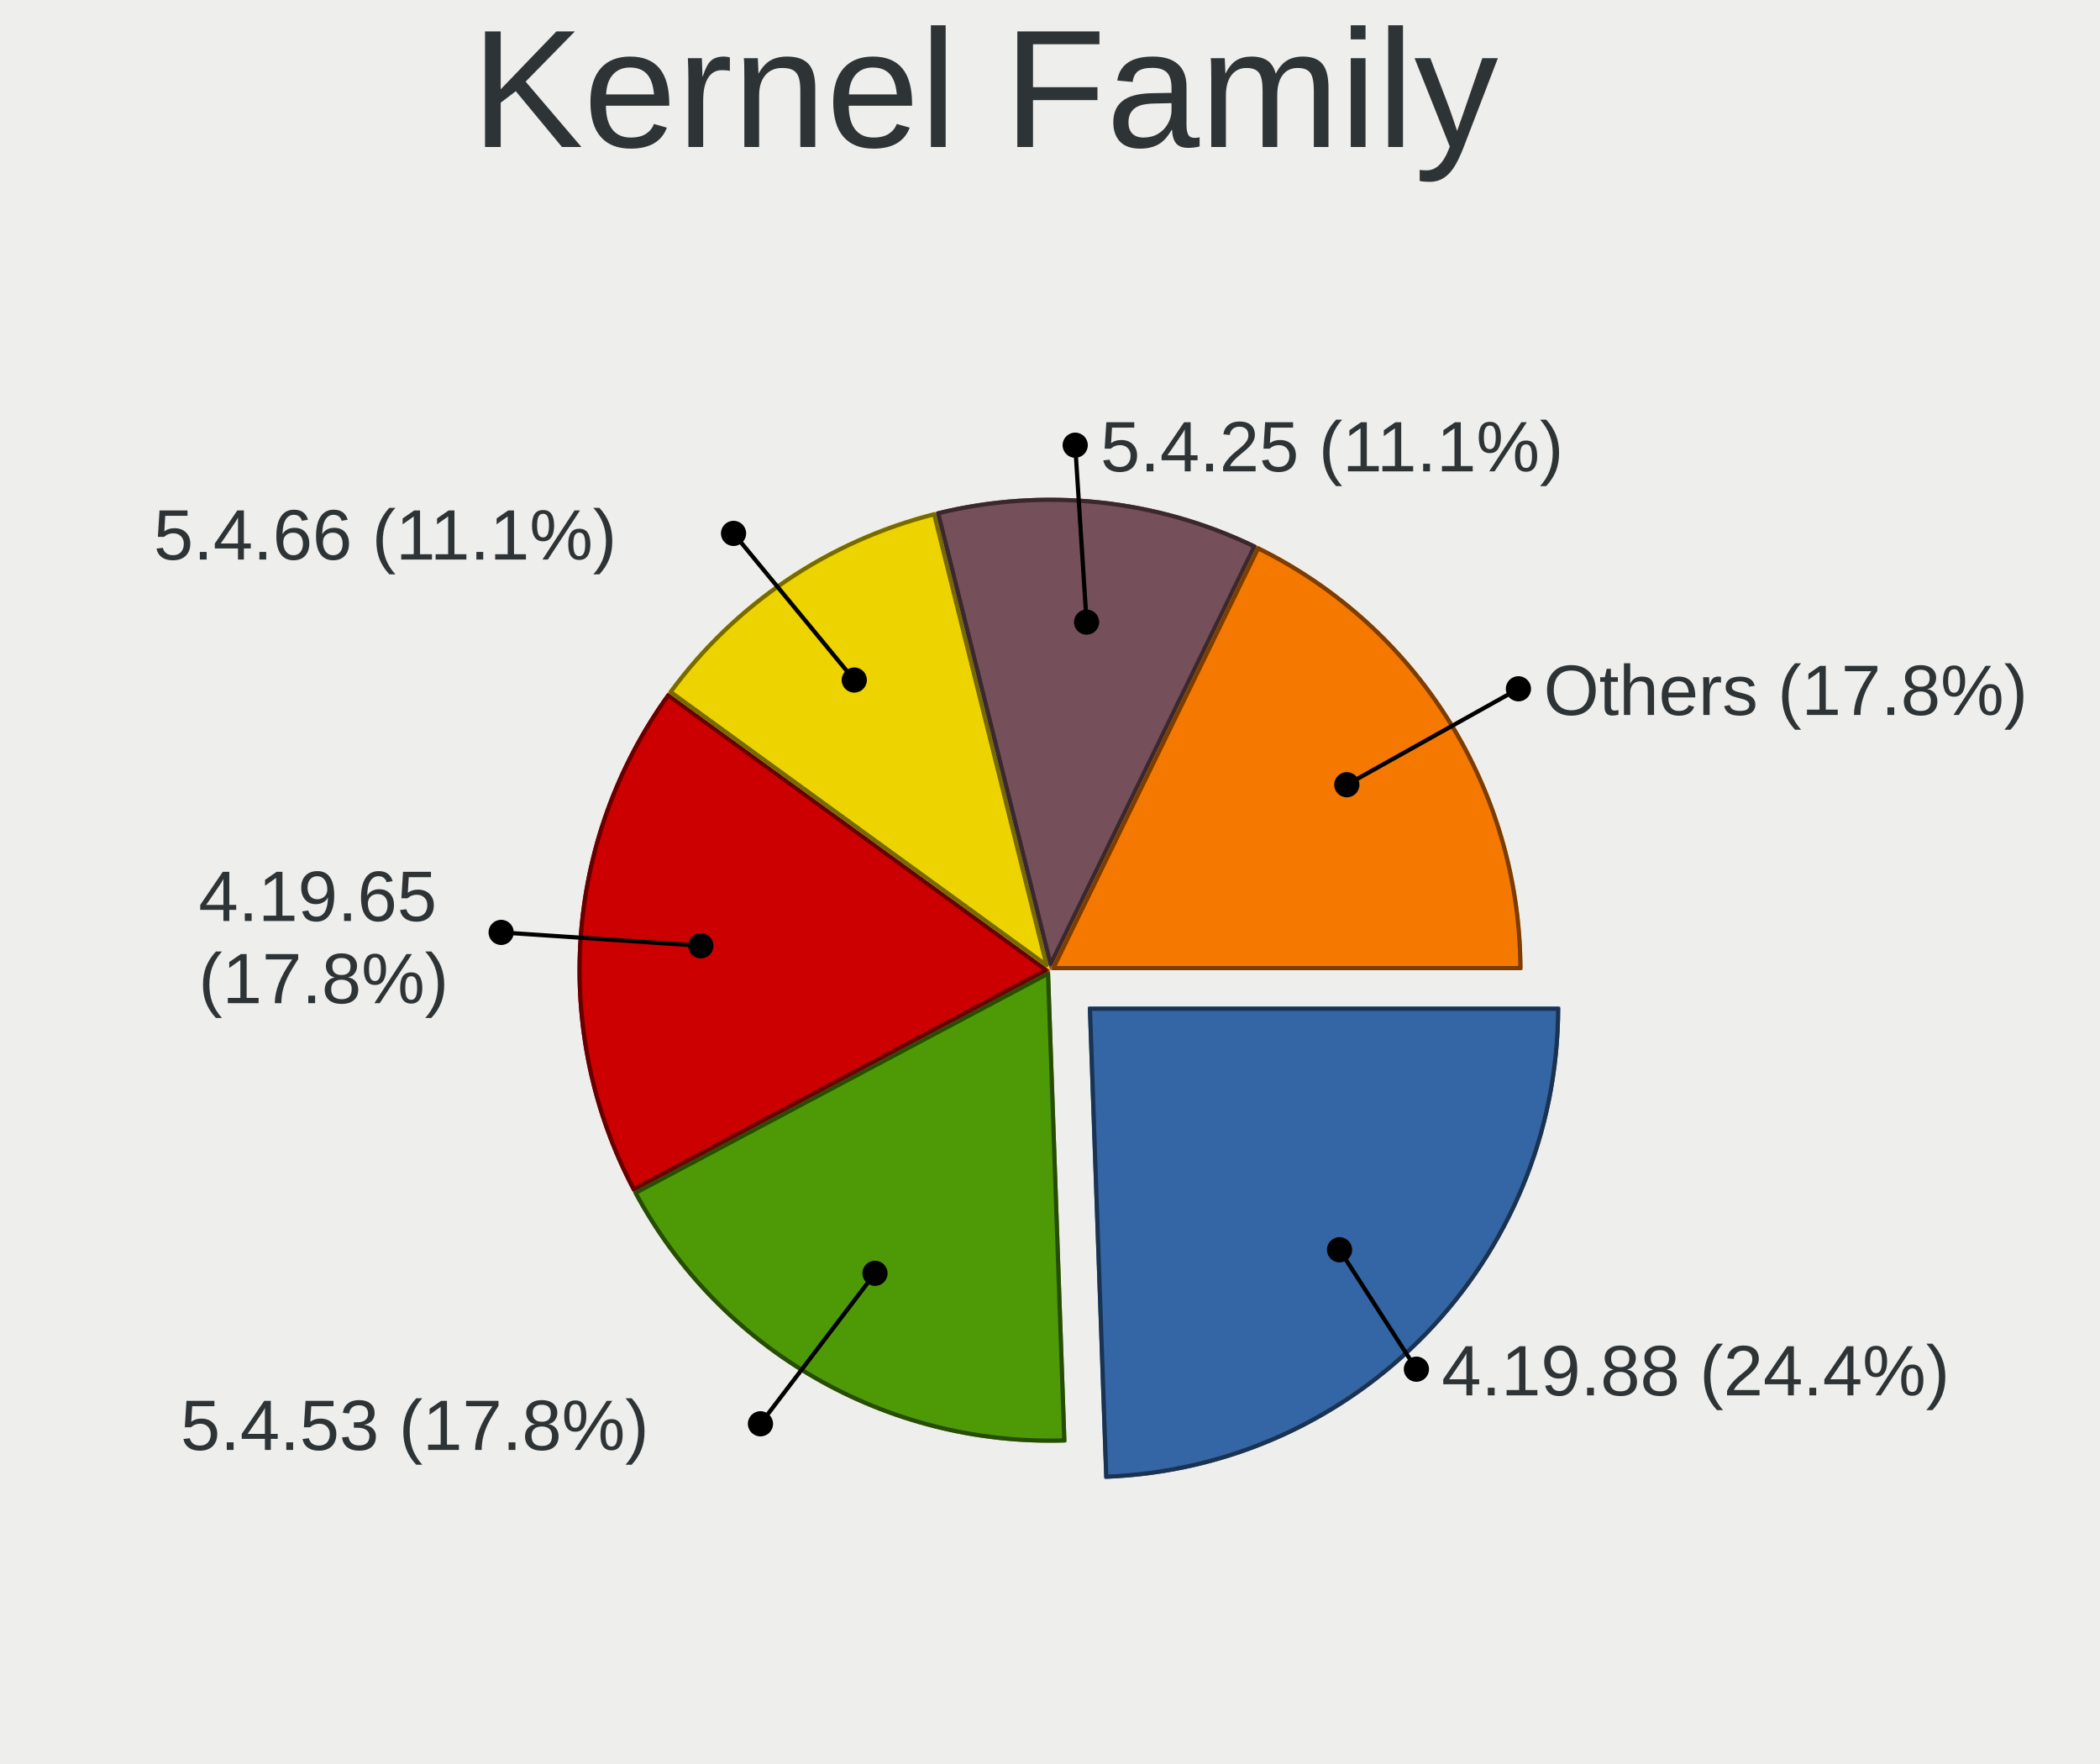
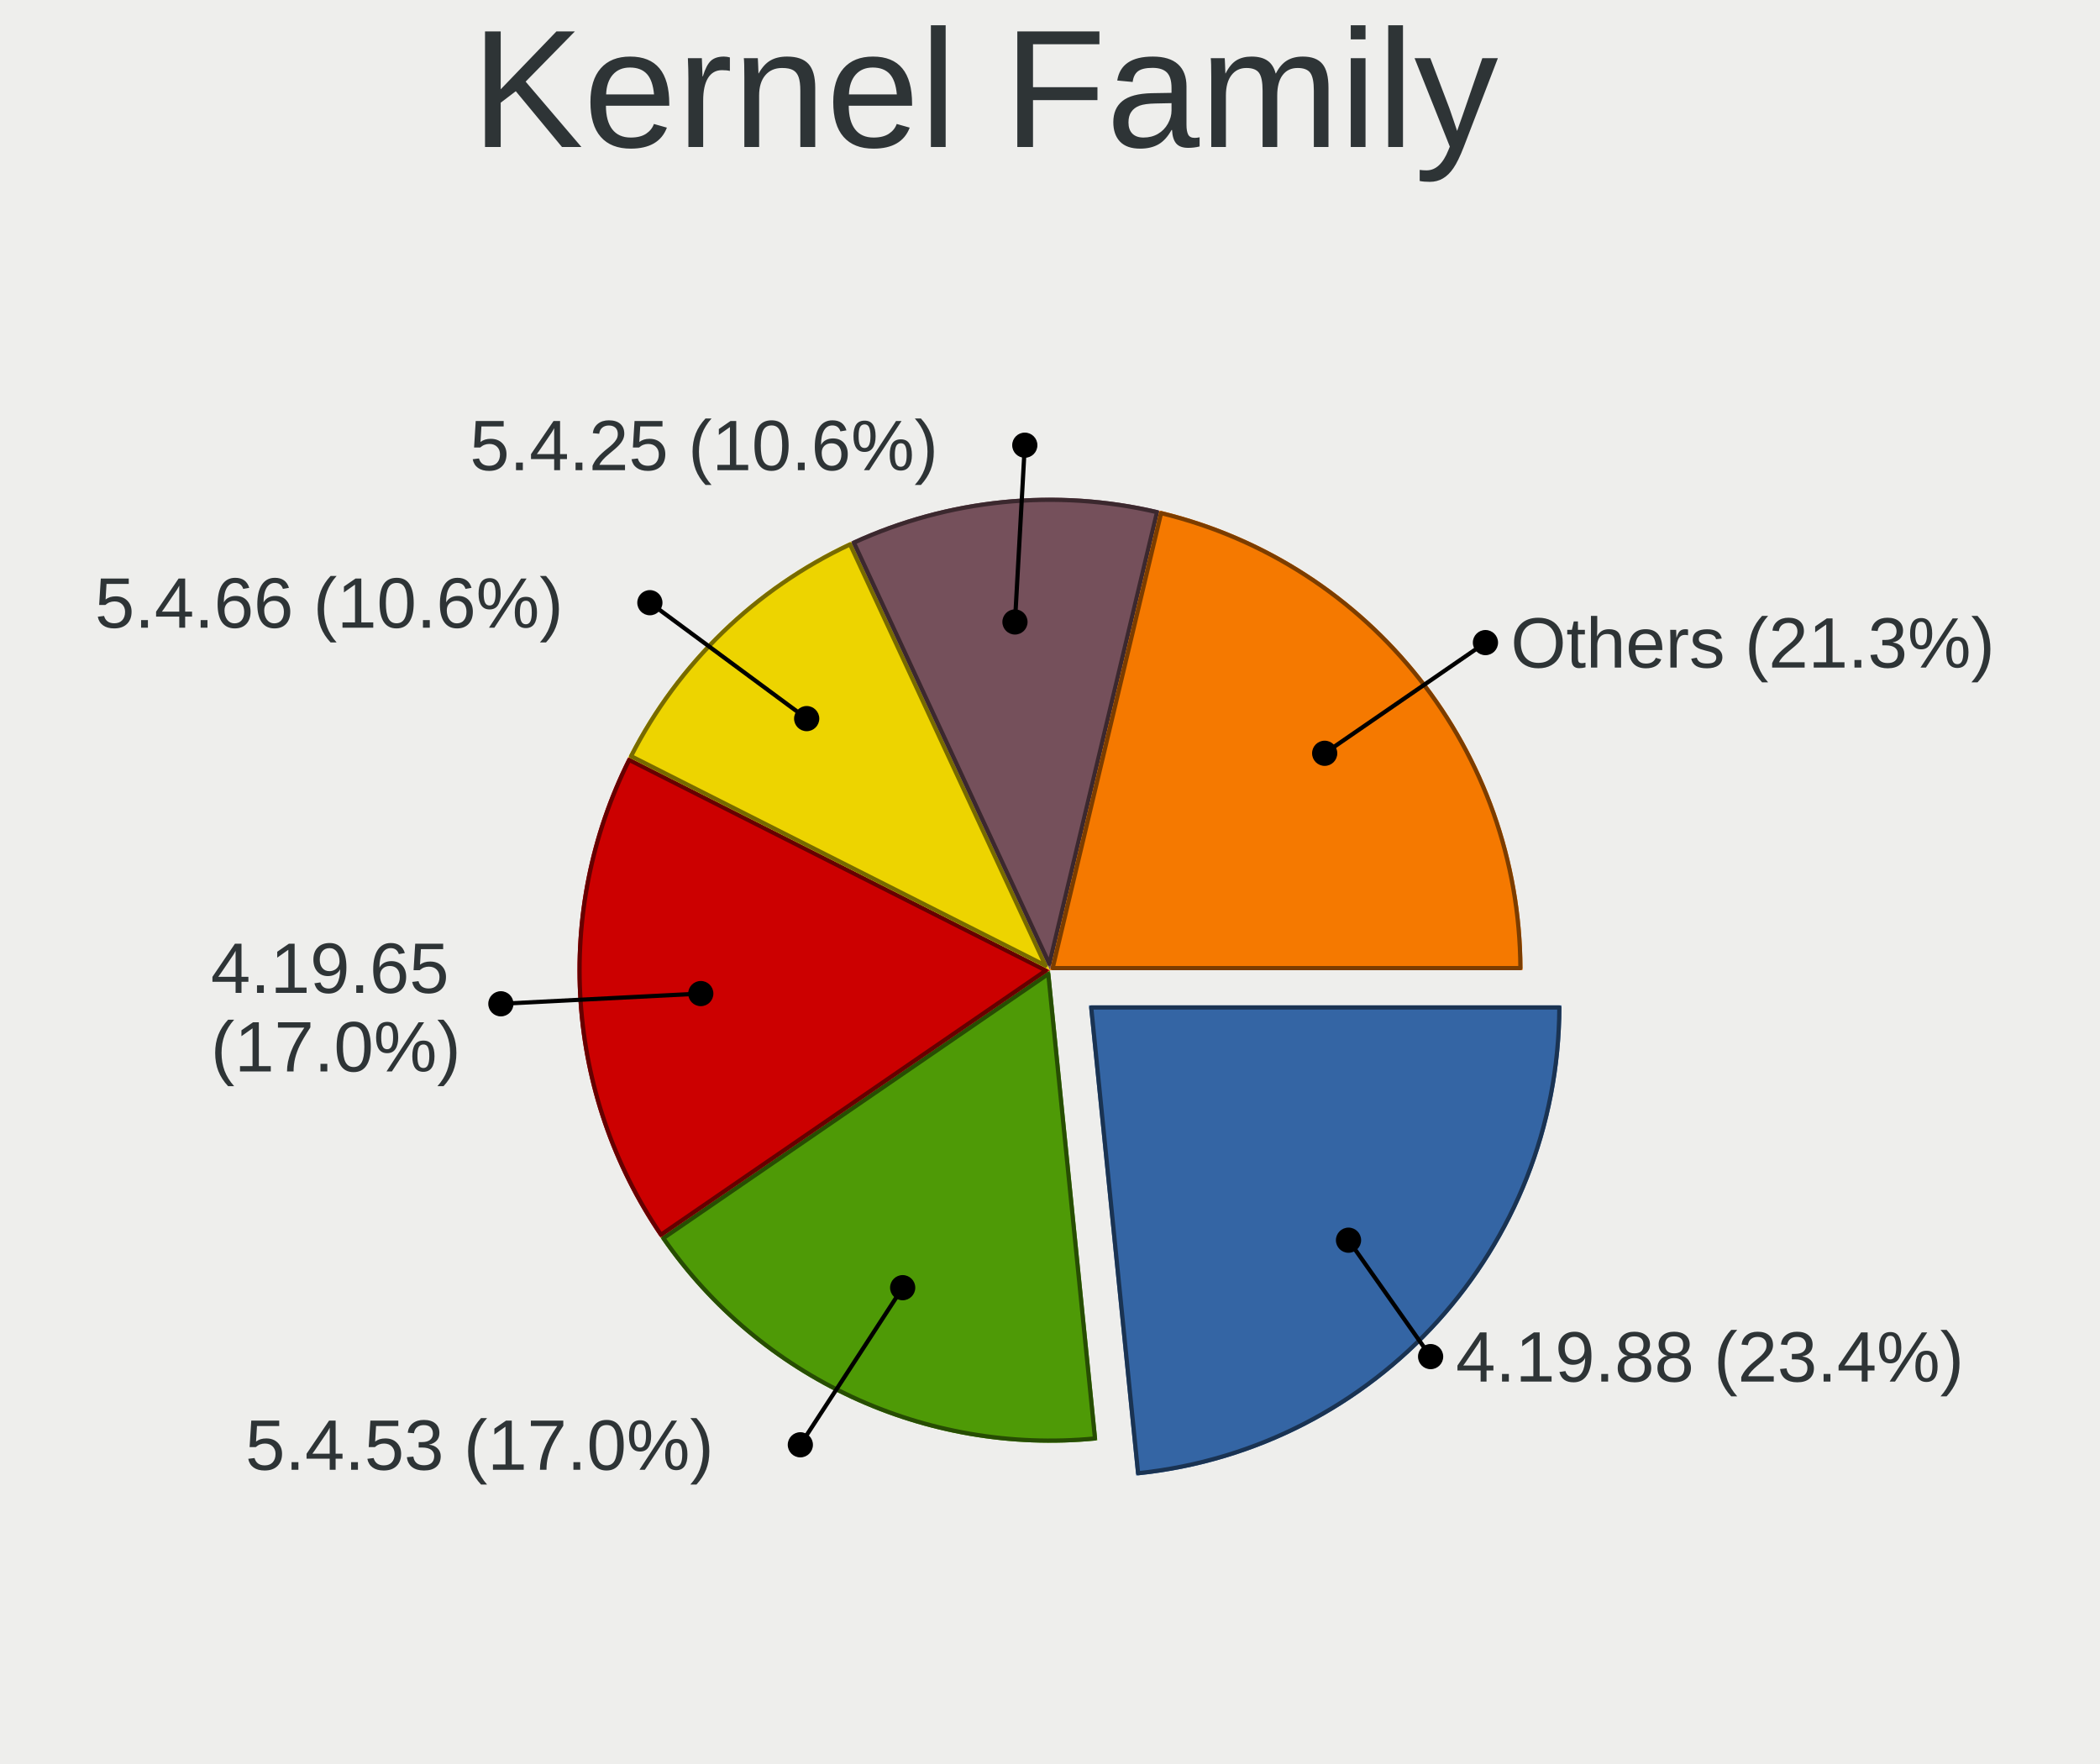
<svg xmlns="http://www.w3.org/2000/svg" width="500" height="420" version="1.0" id="ezcGraph">
  <defs />
  <g id="ezcGraphChart" color-rendering="optimizeQuality" shape-rendering="geometricPrecision" text-rendering="optimizeLegibility">
    <path d=" M 0,420 L 0,0 L 500,0 L 500,420 L 0,420 z " style="fill: #eeeeec; fill-opacity: 1.00; stroke: none;" id="ezcGraphPolygon_1" />
    <path d=" M 0,42 L 0,0 L 500,0 L 500,42 L 0,42 z " style="fill: #000000; fill-opacity: 0.00; stroke: none;" id="ezcGraphPolygon_2" />
-     <path d="M 258.99,239.68 L 371.49,239.68 A 112.50,112.50 0 0,1 262.92,352.11 z" style="fill: #3465a4; fill-opacity: 1.00; stroke: none; cursor: pointer;" id="ezcGraphCircleSector_4" />
-     <path d="M 259.51,240.18 L 370.99,240.18 A 112.00,112.00 0 0,1 263.40,351.60 z" style="fill: none; stroke: #1a3352; stroke-width: 1; stroke-opacity: 1.00; stroke-linecap: round; stroke-linejoin: round;" id="ezcGraphCircleSector_5" />
-     <path d="M 250.00,231.00 L 253.93,343.43 A 112.50,112.50 0 0,1 150.67,283.82 z" style="fill: #4e9a06; fill-opacity: 1.00; stroke: none; cursor: pointer;" id="ezcGraphCircleSector_6" />
-     <path d="M 249.53,231.82 L 253.41,342.95 A 112.00,112.00 0 0,1 151.34,284.02 z" style="fill: none; stroke: #274d03; stroke-width: 1; stroke-opacity: 1.00; stroke-linecap: round; stroke-linejoin: round;" id="ezcGraphCircleSector_7" />
-     <path d="M 250.00,231.00 L 150.67,283.82 A 112.50,112.50 0 0,1 158.99,164.87 z" style="fill: #cc0000; fill-opacity: 1.00; stroke: none; cursor: pointer;" id="ezcGraphCircleSector_8" />
-     <path d="M 249.06,230.93 L 150.88,283.14 A 112.00,112.00 0 0,1 159.10,165.57 z" style="fill: none; stroke: #660000; stroke-width: 1; stroke-opacity: 1.00; stroke-linecap: round; stroke-linejoin: round;" id="ezcGraphCircleSector_9" />
-     <path d="M 250.00,231.00 L 158.99,164.87 A 112.50,112.50 0 0,1 222.78,121.84 z" style="fill: #edd400; fill-opacity: 1.00; stroke: none; cursor: pointer;" id="ezcGraphCircleSector_10" />
-     <path d="M 249.18,229.79 L 159.68,164.76 A 112.00,112.00 0 0,1 222.42,122.45 z" style="fill: none; stroke: #776a00; stroke-width: 1; stroke-opacity: 1.00; stroke-linecap: round; stroke-linejoin: round;" id="ezcGraphCircleSector_11" />
-     <path d="M 250.00,231.00 L 222.78,121.84 A 112.50,112.50 0 0,1 299.32,129.89 z" style="fill: #75505b; fill-opacity: 1.00; stroke: none; cursor: pointer;" id="ezcGraphCircleSector_12" />
-     <path d="M 250.15,229.55 L 223.39,122.21 A 112.00,112.00 0 0,1 298.65,130.12 z" style="fill: none; stroke: #3b282e; stroke-width: 1; stroke-opacity: 1.00; stroke-linecap: round; stroke-linejoin: round;" id="ezcGraphCircleSector_13" />
-     <path d="M 250.00,231.00 L 299.32,129.89 A 112.50,112.50 0 0,1 362.50,231.00 z" style="fill: #f57900; fill-opacity: 1.00; stroke: none;" id="ezcGraphCircleSector_14" />
-     <path d="M 250.80,230.50 L 299.55,130.55 A 112.00,112.00 0 0,1 362.00,230.50 z" style="fill: none; stroke: #7b3d00; stroke-width: 1; stroke-opacity: 1.00; stroke-linecap: round; stroke-linejoin: round;" id="ezcGraphCircleSector_15" />
-     <path d=" M 203.401,161.913 L 174.653,127" style="fill: none; stroke: #000000; stroke-width: 1; stroke-opacity: 1.00; stroke-linecap: round; stroke-linejoin: round;" id="ezcGraphLine_16" />
-     <ellipse cx="203.401" cy="161.913" rx="3" ry="3" style="fill: #000000; fill-opacity: 1.00; stroke: none;" id="ezcGraphCircle_17" />
-     <ellipse cx="174.653" cy="127" rx="3" ry="3" style="fill: #000000; fill-opacity: 1.00; stroke: none;" id="ezcGraphCircle_18" />
-     <path d=" M 166.87,225.187 L 119.324,222" style="fill: none; stroke: #000000; stroke-width: 1; stroke-opacity: 1.00; stroke-linecap: round; stroke-linejoin: round;" id="ezcGraphLine_20" />
-     <ellipse cx="166.87" cy="225.187" rx="3" ry="3" style="fill: #000000; fill-opacity: 1.00; stroke: none;" id="ezcGraphCircle_21" />
-     <ellipse cx="119.324" cy="222" rx="3" ry="3" style="fill: #000000; fill-opacity: 1.00; stroke: none;" id="ezcGraphCircle_22" />
-     <path d=" M 208.333,303.169 L 181.064,339" style="fill: none; stroke: #000000; stroke-width: 1; stroke-opacity: 1.00; stroke-linecap: round; stroke-linejoin: round;" id="ezcGraphLine_24" />
-     <ellipse cx="208.333" cy="303.169" rx="3" ry="3" style="fill: #000000; fill-opacity: 1.00; stroke: none;" id="ezcGraphCircle_25" />
-     <ellipse cx="181.064" cy="339" rx="3" ry="3" style="fill: #000000; fill-opacity: 1.00; stroke: none;" id="ezcGraphCircle_26" />
-     <path d=" M 258.711,148.123 L 256,106" style="fill: none; stroke: #000000; stroke-width: 1; stroke-opacity: 1.00; stroke-linecap: round; stroke-linejoin: round;" id="ezcGraphLine_28" />
-     <ellipse cx="258.711" cy="148.123" rx="3" ry="3" style="fill: #000000; fill-opacity: 1.00; stroke: none;" id="ezcGraphCircle_29" />
-     <ellipse cx="256" cy="106" rx="3" ry="3" style="fill: #000000; fill-opacity: 1.00; stroke: none;" id="ezcGraphCircle_30" />
-     <path d=" M 320.671,186.84 L 361.527,164" style="fill: none; stroke: #000000; stroke-width: 1; stroke-opacity: 1.00; stroke-linecap: round; stroke-linejoin: round;" id="ezcGraphLine_32" />
-     <ellipse cx="320.671" cy="186.84" rx="3" ry="3" style="fill: #000000; fill-opacity: 1.00; stroke: none;" id="ezcGraphCircle_33" />
-     <ellipse cx="361.527" cy="164" rx="3" ry="3" style="fill: #000000; fill-opacity: 1.00; stroke: none;" id="ezcGraphCircle_34" />
-     <path d=" M 318.937,297.571 L 337.24,326" style="fill: none; stroke: #000000; stroke-width: 1; stroke-opacity: 1.00; stroke-linecap: round; stroke-linejoin: round;" id="ezcGraphLine_36" />
-     <ellipse cx="318.937" cy="297.571" rx="3" ry="3" style="fill: #000000; fill-opacity: 1.00; stroke: none;" id="ezcGraphCircle_37" />
-     <ellipse cx="337.24" cy="326" rx="3" ry="3" style="fill: #000000; fill-opacity: 1.00; stroke: none;" id="ezcGraphCircle_38" />
+     <path d="M 259.27,239.38 L 371.77,239.38 A 112.50,112.50 0 0,1 270.53,351.32 z" style="fill: #3465a4; fill-opacity: 1.00; stroke: none; cursor: pointer;" id="ezcGraphCircleSector_4" />
+     <path d="M 259.82,239.88 L 371.27,239.88 A 112.00,112.00 0 0,1 270.98,350.77 z" style="fill: none; stroke: #1a3352; stroke-width: 1; stroke-opacity: 1.00; stroke-linecap: round; stroke-linejoin: round;" id="ezcGraphCircleSector_5" />
+     <path d="M 250.00,231.00 L 261.26,342.94 A 112.50,112.50 0 0,1 157.25,294.67 z" style="fill: #4e9a06; fill-opacity: 1.00; stroke: none; cursor: pointer;" id="ezcGraphCircleSector_6" />
+     <path d="M 249.59,231.89 L 260.71,342.49 A 112.00,112.00 0 0,1 157.95,294.80 z" style="fill: none; stroke: #274d03; stroke-width: 1; stroke-opacity: 1.00; stroke-linecap: round; stroke-linejoin: round;" id="ezcGraphCircleSector_7" />
+     <path d="M 250.00,231.00 L 157.25,294.67 A 112.50,112.50 0 0,1 149.59,180.26 z" style="fill: #cc0000; fill-opacity: 1.00; stroke: none; cursor: pointer;" id="ezcGraphCircleSector_8" />
+     <path d="M 249.02,231.07 L 157.38,293.97 A 112.00,112.00 0 0,1 149.81,180.93 z" style="fill: none; stroke: #660000; stroke-width: 1; stroke-opacity: 1.00; stroke-linecap: round; stroke-linejoin: round;" id="ezcGraphCircleSector_9" />
+     <path d="M 250.00,231.00 L 149.59,180.26 A 112.50,112.50 0 0,1 202.64,128.95 z" style="fill: #edd400; fill-opacity: 1.00; stroke: none; cursor: pointer;" id="ezcGraphCircleSector_10" />
+     <path d="M 248.94,229.90 L 150.26,180.04 A 112.00,112.00 0 0,1 202.40,129.62 z" style="fill: none; stroke: #776a00; stroke-width: 1; stroke-opacity: 1.00; stroke-linecap: round; stroke-linejoin: round;" id="ezcGraphCircleSector_11" />
+     <path d="M 250.00,231.00 L 202.64,128.95 A 112.50,112.50 0 0,1 276.08,121.56 z" style="fill: #75505b; fill-opacity: 1.00; stroke: none; cursor: pointer;" id="ezcGraphCircleSector_12" />
+     <path d="M 249.85,229.48 L 203.31,129.20 A 112.00,112.00 0 0,1 275.48,121.94 z" style="fill: none; stroke: #3b282e; stroke-width: 1; stroke-opacity: 1.00; stroke-linecap: round; stroke-linejoin: round;" id="ezcGraphCircleSector_13" />
+     <path d="M 250.00,231.00 L 276.08,121.56 A 112.50,112.50 0 0,1 362.50,231.00 z" style="fill: #f57900; fill-opacity: 1.00; stroke: none;" id="ezcGraphCircleSector_14" />
+     <path d="M 250.63,230.50 L 276.45,122.17 A 112.00,112.00 0 0,1 362.00,230.50 z" style="fill: none; stroke: #7b3d00; stroke-width: 1; stroke-opacity: 1.00; stroke-linecap: round; stroke-linejoin: round;" id="ezcGraphCircleSector_15" />
+     <path d=" M 241.659,148.085 L 244,106" style="fill: none; stroke: #000000; stroke-width: 1; stroke-opacity: 1.00; stroke-linecap: round; stroke-linejoin: round;" id="ezcGraphLine_16" />
+     <ellipse cx="241.659" cy="148.085" rx="3" ry="3" style="fill: #000000; fill-opacity: 1.00; stroke: none;" id="ezcGraphCircle_17" />
+     <ellipse cx="244" cy="106" rx="3" ry="3" style="fill: #000000; fill-opacity: 1.00; stroke: none;" id="ezcGraphCircle_18" />
+     <path d=" M 192.067,171.098 L 154.732,143.5" style="fill: none; stroke: #000000; stroke-width: 1; stroke-opacity: 1.00; stroke-linecap: round; stroke-linejoin: round;" id="ezcGraphLine_20" />
+     <ellipse cx="192.067" cy="171.098" rx="3" ry="3" style="fill: #000000; fill-opacity: 1.00; stroke: none;" id="ezcGraphCircle_21" />
+     <ellipse cx="154.732" cy="143.5" rx="3" ry="3" style="fill: #000000; fill-opacity: 1.00; stroke: none;" id="ezcGraphCircle_22" />
+     <path d=" M 166.853,236.566 L 119.256,239" style="fill: none; stroke: #000000; stroke-width: 1; stroke-opacity: 1.00; stroke-linecap: round; stroke-linejoin: round;" id="ezcGraphLine_24" />
+     <ellipse cx="166.853" cy="236.566" rx="3" ry="3" style="fill: #000000; fill-opacity: 1.00; stroke: none;" id="ezcGraphCircle_25" />
+     <ellipse cx="119.256" cy="239" rx="3" ry="3" style="fill: #000000; fill-opacity: 1.00; stroke: none;" id="ezcGraphCircle_26" />
+     <path d=" M 214.922,306.591 L 190.558,344" style="fill: none; stroke: #000000; stroke-width: 1; stroke-opacity: 1.00; stroke-linecap: round; stroke-linejoin: round;" id="ezcGraphLine_28" />
+     <ellipse cx="214.922" cy="306.591" rx="3" ry="3" style="fill: #000000; fill-opacity: 1.00; stroke: none;" id="ezcGraphCircle_29" />
+     <ellipse cx="190.558" cy="344" rx="3" ry="3" style="fill: #000000; fill-opacity: 1.00; stroke: none;" id="ezcGraphCircle_30" />
+     <path d=" M 315.4,179.354 L 353.678,153" style="fill: none; stroke: #000000; stroke-width: 1; stroke-opacity: 1.00; stroke-linecap: round; stroke-linejoin: round;" id="ezcGraphLine_32" />
+     <ellipse cx="315.4" cy="179.354" rx="3" ry="3" style="fill: #000000; fill-opacity: 1.00; stroke: none;" id="ezcGraphCircle_33" />
+     <ellipse cx="353.678" cy="153" rx="3" ry="3" style="fill: #000000; fill-opacity: 1.00; stroke: none;" id="ezcGraphCircle_34" />
+     <path d=" M 321.075,295.284 L 340.623,323" style="fill: none; stroke: #000000; stroke-width: 1; stroke-opacity: 1.00; stroke-linecap: round; stroke-linejoin: round;" id="ezcGraphLine_36" />
+     <ellipse cx="321.075" cy="295.284" rx="3" ry="3" style="fill: #000000; fill-opacity: 1.00; stroke: none;" id="ezcGraphCircle_37" />
+     <ellipse cx="340.623" cy="323" rx="3" ry="3" style="fill: #000000; fill-opacity: 1.00; stroke: none;" id="ezcGraphCircle_38" />
    <g id="ezcGraphTextBox_3">
      <path d=" M 111.7,42 L 111.7,0.5 L 388.8,0.5 L 388.8,42 L 111.7,42 z " style="fill: #ffffff; fill-opacity: 0.00; stroke: none;" id="ezcGraphPolygon_40" />
      <text id="ezcGraphTextBox_3_text" x="112.2" text-length="275.6px" y="35" style="font-size: 40px; font-family: 'Arial'; fill: #2e3436; fill-opacity: 1.00; stroke: none;">Kernel Family</text>
    </g>
    <g id="ezcGraphTextBox_19" style=" cursor: pointer;">
-       <path d=" M 36.077,136.9 L 36.077,117.6 L 169.653,117.6 L 169.653,136.9 L 36.077,136.9 z " style="fill: #ffffff; fill-opacity: 0.00; stroke: none;" id="ezcGraphPolygon_41" />
-       <text id="ezcGraphTextBox_19_text" x="36.577" text-length="132.076px" y="133.23" style="font-size: 17px; font-family: 'Arial'; fill: #2e3436; fill-opacity: 1.00; stroke: none;">5.4.66 (11.1%)</text>
+       <path d=" M 111.36,115.5 L 111.36,97 L 239,97 L 239,115.5 L 111.36,115.5 z " style="fill: #ffffff; fill-opacity: 0.00; stroke: none;" id="ezcGraphPolygon_41" />
+       <text id="ezcGraphTextBox_19_text" x="111.86" text-length="126.14px" y="111.95" style="font-size: 17px; font-family: 'Arial'; fill: #2e3436; fill-opacity: 1.00; stroke: none;">5.4.25 (10.6%)</text>
    </g>
    <g id="ezcGraphTextBox_23" style=" cursor: pointer;">
-       <path d=" M 46.786,240.85 L 46.786,203.65 L 114.324,203.65 L 114.324,240.85 L 46.786,240.85 z " style="fill: #ffffff; fill-opacity: 0.00; stroke: none;" id="ezcGraphPolygon_42" />
-       <text id="ezcGraphTextBox_23_text" x="47.286" text-length="66.038px" y="219.28" style="font-size: 17px; font-family: 'Arial'; fill: #2e3436; fill-opacity: 1.00; stroke: none;">4.19.65</text>
-       <text id="ezcGraphTextBox_23_text" x="47.286" text-length="66.038px" y="238.86" style="font-size: 17px; font-family: 'Arial'; fill: #2e3436; fill-opacity: 1.00; stroke: none;">(17.8%)</text>
+       <path d=" M 22.092,153 L 22.092,134.5 L 149.732,134.5 L 149.732,153 L 22.092,153 z " style="fill: #ffffff; fill-opacity: 0.00; stroke: none;" id="ezcGraphPolygon_42" />
+       <text id="ezcGraphTextBox_23_text" x="22.592" text-length="126.14px" y="149.45" style="font-size: 17px; font-family: 'Arial'; fill: #2e3436; fill-opacity: 1.00; stroke: none;">5.4.66 (10.6%)</text>
    </g>
    <g id="ezcGraphTextBox_27" style=" cursor: pointer;">
-       <path d=" M 42.487,348.9 L 42.487,329.6 L 176.064,329.6 L 176.064,348.9 L 42.487,348.9 z " style="fill: #ffffff; fill-opacity: 0.00; stroke: none;" id="ezcGraphPolygon_43" />
-       <text id="ezcGraphTextBox_27_text" x="42.987" text-length="132.076px" y="345.23" style="font-size: 17px; font-family: 'Arial'; fill: #2e3436; fill-opacity: 1.00; stroke: none;">5.4.53 (17.8%)</text>
+       <path d=" M 49.686,257.05 L 49.686,221.45 L 114.256,221.45 L 114.256,257.05 L 49.686,257.05 z " style="fill: #ffffff; fill-opacity: 0.00; stroke: none;" id="ezcGraphPolygon_43" />
+       <text id="ezcGraphTextBox_27_text" x="50.186" text-length="63.07px" y="236.4" style="font-size: 17px; font-family: 'Arial'; fill: #2e3436; fill-opacity: 1.00; stroke: none;">4.19.65</text>
+       <text id="ezcGraphTextBox_27_text" x="50.186" text-length="63.07px" y="255.1" style="font-size: 17px; font-family: 'Arial'; fill: #2e3436; fill-opacity: 1.00; stroke: none;">(17.0%)</text>
    </g>
    <g id="ezcGraphTextBox_31" style=" cursor: pointer;">
-       <path d=" M 261.5,115.9 L 261.5,96.6 L 395.076,96.6 L 395.076,115.9 L 261.5,115.9 z " style="fill: #ffffff; fill-opacity: 0.00; stroke: none;" id="ezcGraphPolygon_44" />
-       <text id="ezcGraphTextBox_31_text" x="262" text-length="132.076px" y="112.23" style="font-size: 17px; font-family: 'Arial'; fill: #2e3436; fill-opacity: 1.00; stroke: none;">5.4.25 (11.1%)</text>
+       <path d=" M 57.918,353.5 L 57.918,335 L 185.558,335 L 185.558,353.5 L 57.918,353.5 z " style="fill: #ffffff; fill-opacity: 0.00; stroke: none;" id="ezcGraphPolygon_44" />
+       <text id="ezcGraphTextBox_31_text" x="58.418" text-length="126.14px" y="349.95" style="font-size: 17px; font-family: 'Arial'; fill: #2e3436; fill-opacity: 1.00; stroke: none;">5.4.53 (17.0%)</text>
    </g>
    <g id="ezcGraphTextBox_35">
-       <path d=" M 367.027,173.9 L 367.027,154.6 L 500.603,154.6 L 500.603,173.9 L 367.027,173.9 z " style="fill: #ffffff; fill-opacity: 0.00; stroke: none;" id="ezcGraphPolygon_45" />
-       <text id="ezcGraphTextBox_35_text" x="367.527" text-length="132.076px" y="170.23" style="font-size: 17px; font-family: 'Arial'; fill: #2e3436; fill-opacity: 1.00; stroke: none;">Others (17.8%)</text>
+       <path d=" M 359.178,162.5 L 359.178,144 L 486.818,144 L 486.818,162.5 L 359.178,162.5 z " style="fill: #ffffff; fill-opacity: 0.00; stroke: none;" id="ezcGraphPolygon_45" />
+       <text id="ezcGraphTextBox_35_text" x="359.678" text-length="126.14px" y="158.95" style="font-size: 17px; font-family: 'Arial'; fill: #2e3436; fill-opacity: 1.00; stroke: none;">Others (21.3%)</text>
    </g>
    <g id="ezcGraphTextBox_39" style=" cursor: pointer;">
-       <path d=" M 342.74,335.9 L 342.74,316.6 L 485.75,316.6 L 485.75,335.9 L 342.74,335.9 z " style="fill: #ffffff; fill-opacity: 0.00; stroke: none;" id="ezcGraphPolygon_46" />
-       <text id="ezcGraphTextBox_39_text" x="343.24" text-length="141.51px" y="332.23" style="font-size: 17px; font-family: 'Arial'; fill: #2e3436; fill-opacity: 1.00; stroke: none;">4.19.88 (24.4%)</text>
+       <path d=" M 346.123,332.5 L 346.123,314 L 482.773,314 L 482.773,332.5 L 346.123,332.5 z " style="fill: #ffffff; fill-opacity: 0.00; stroke: none;" id="ezcGraphPolygon_46" />
+       <text id="ezcGraphTextBox_39_text" x="346.623" text-length="135.15px" y="328.95" style="font-size: 17px; font-family: 'Arial'; fill: #2e3436; fill-opacity: 1.00; stroke: none;">4.19.88 (23.4%)</text>
    </g>
  </g>
</svg>
